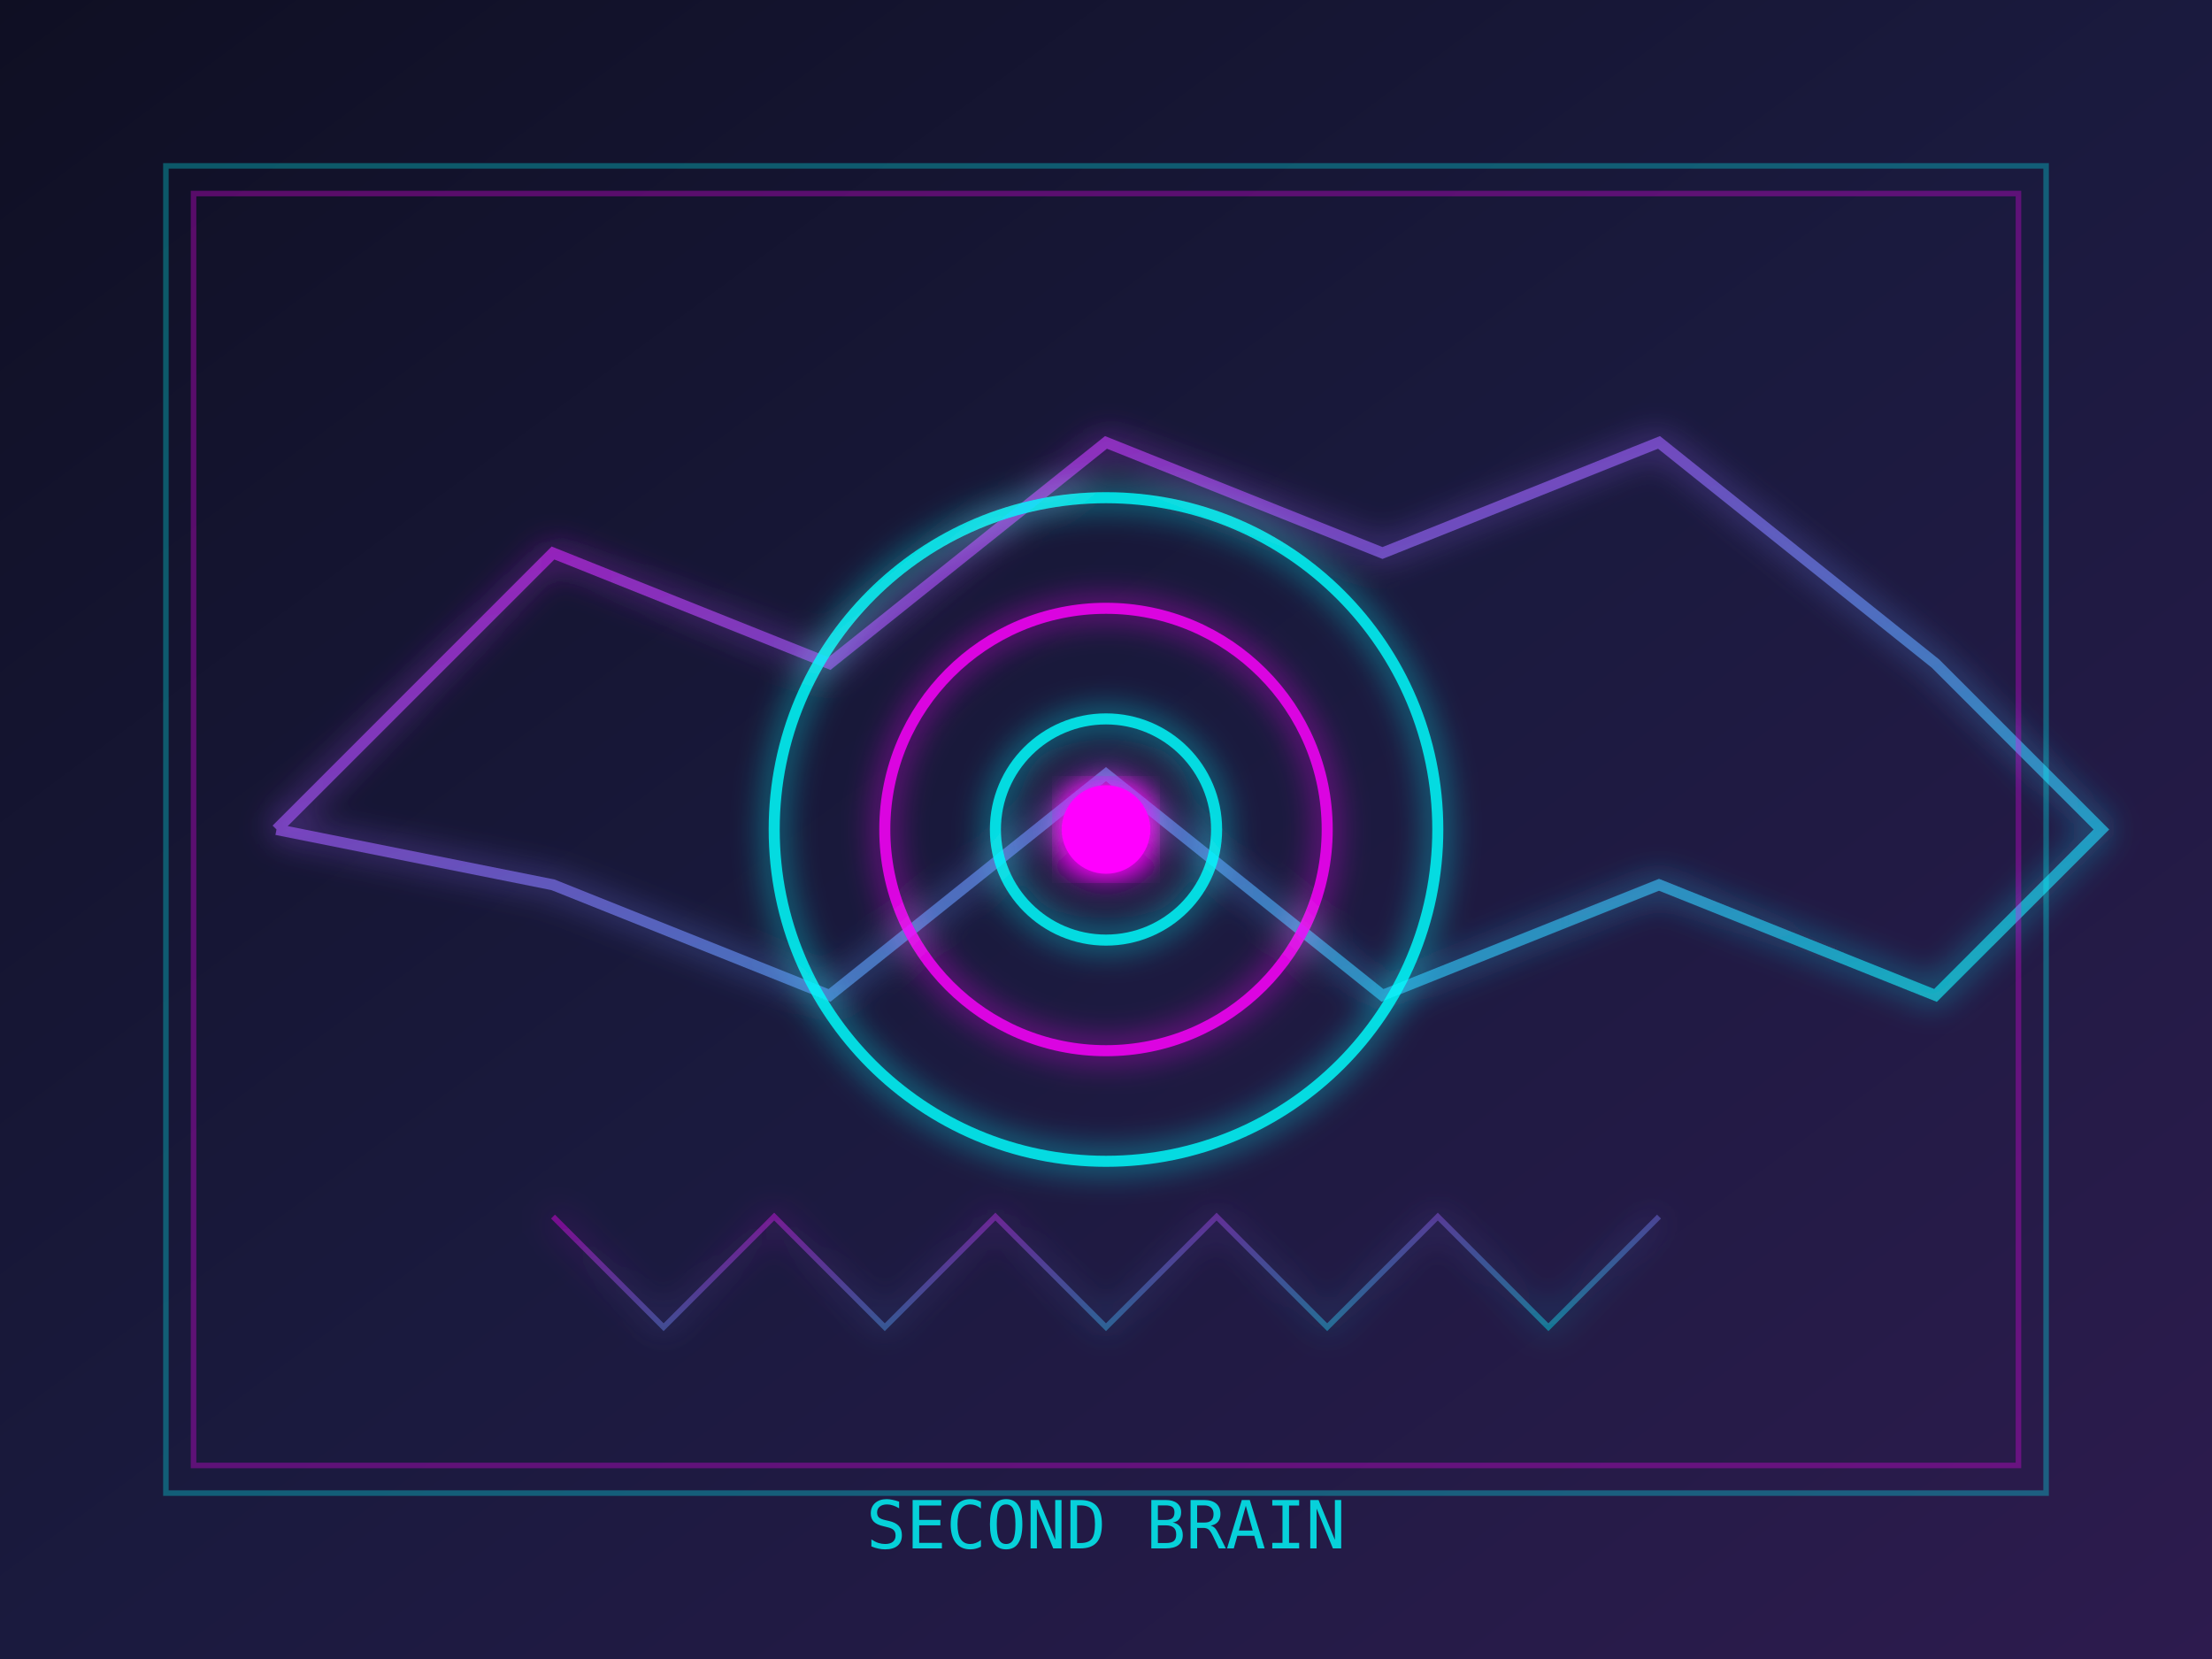
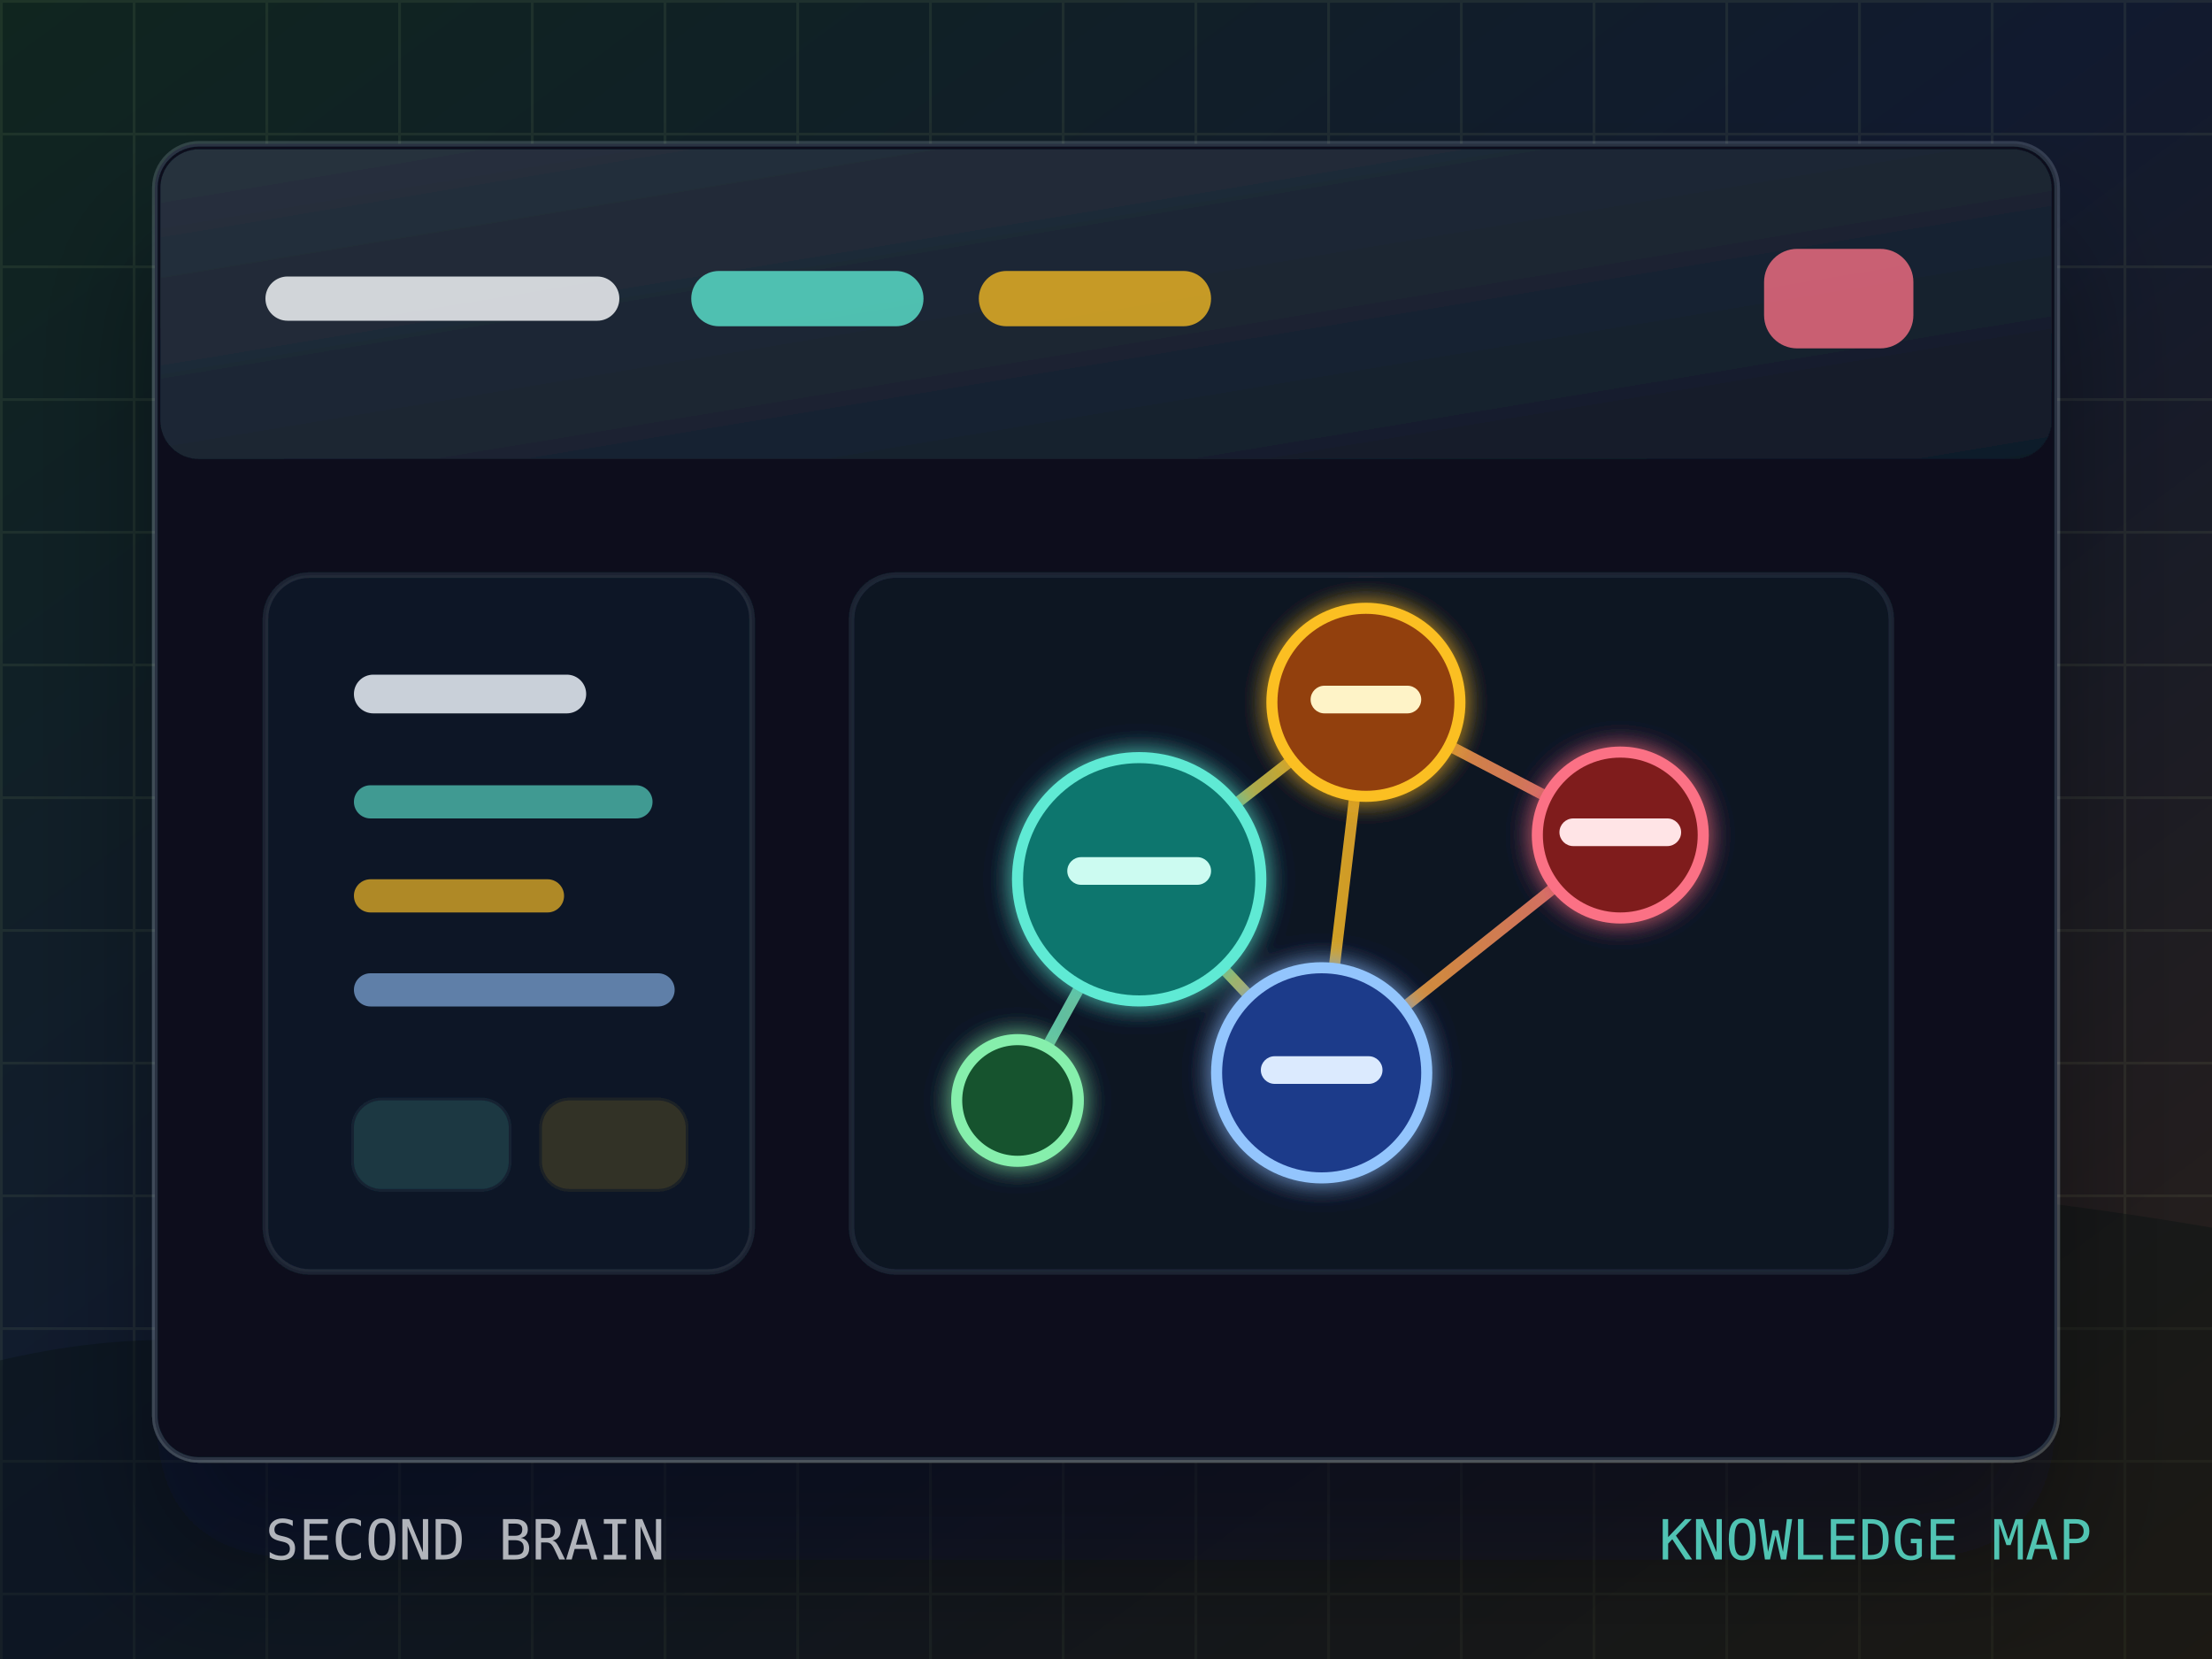
- <svg xmlns="http://www.w3.org/2000/svg" viewBox="0 0 400 300" width="400" height="300">
+ <svg xmlns="http://www.w3.org/2000/svg" viewBox="0 0 400 300" width="400" height="300" role="img" aria-labelledby="second-brain-title">
  <defs>
-     <linearGradient id="bg-grad" x1="0%" y1="0%" x2="100%" y2="100%">
-       <stop offset="0%" style="stop-color:#0f0f23;stop-opacity:1" />
-       <stop offset="50%" style="stop-color:#1a1a3e;stop-opacity:1" />
-       <stop offset="100%" style="stop-color:#2d1b4e;stop-opacity:1" />
+     <linearGradient id="sb-bg" x1="0" y1="0" x2="1" y2="1">
+       <stop offset="0" stop-color="#10251f" />
+       <stop offset="0.48" stop-color="#111a2f" />
+       <stop offset="1" stop-color="#2a1f17" />
    </linearGradient>
-     <linearGradient id="neon-pink" x1="0%" y1="0%" x2="100%" y2="100%">
-       <stop offset="0%" style="stop-color:#ff00ff;stop-opacity:1" />
-       <stop offset="100%" style="stop-color:#00ffff;stop-opacity:1" />
+     <linearGradient id="sb-panel" x1="0" y1="0" x2="1" y2="1">
+       <stop offset="0" stop-color="#f2f7ff" stop-opacity="0.14" />
+       <stop offset="1" stop-color="#f2f7ff" stop-opacity="0.04" />
    </linearGradient>
-     <linearGradient id="neon-blue" x1="0%" y1="0%" x2="100%" y2="0%">
-       <stop offset="0%" style="stop-color:#00ffff;stop-opacity:1" />
-       <stop offset="100%" style="stop-color:#ff00ff;stop-opacity:1" />
+     <linearGradient id="sb-link" x1="0" y1="0" x2="1" y2="0">
+       <stop offset="0" stop-color="#5eead4" />
+       <stop offset="0.52" stop-color="#fbbf24" />
+       <stop offset="1" stop-color="#fb7185" />
    </linearGradient>
-     <filter id="glow">
-       <feGaussianBlur stdDeviation="3" result="coloredBlur" />
+     <filter id="sb-shadow" x="-20%" y="-20%" width="140%" height="150%">
+       <feDropShadow dx="0" dy="18" stdDeviation="12" flood-color="#000817" flood-opacity="0.38" />
+     </filter>
+     <filter id="sb-soft" x="-50%" y="-50%" width="200%" height="200%">
+       <feGaussianBlur stdDeviation="2.2" result="blur" />
      <feMerge>
-         <feMergeNode in="coloredBlur" />
+         <feMergeNode in="blur" />
        <feMergeNode in="SourceGraphic" />
      </feMerge>
    </filter>
+     <pattern id="sb-grid" width="24" height="24" patternUnits="userSpaceOnUse">
+       <path d="M24 0H0V24" fill="none" stroke="#d9f99d" stroke-opacity="0.07" stroke-width="1" />
+     </pattern>
  </defs>
-   <rect width="400" height="300" fill="url(#bg-grad)" />
-   <g filter="url(#glow)">
-     <path d="M50 150 L100 100 L150 120 L200 80 L250 100 L300 80 L350 120 L380 150 L350 180 L300 160 L250 180 L200 140 L150 180 L100 160 L50 150" fill="none" stroke="url(#neon-pink)" stroke-width="2" opacity="0.6" />
-     <circle cx="200" cy="150" r="60" fill="none" stroke="#00ffff" stroke-width="2" opacity="0.8" />
-     <circle cx="200" cy="150" r="40" fill="none" stroke="#ff00ff" stroke-width="2" opacity="0.8" />
-     <circle cx="200" cy="150" r="20" fill="none" stroke="#00ffff" stroke-width="2" opacity="0.8" />
-     <line x1="200" y1="90" x2="200" y2="210" stroke="url(#neon-blue)" stroke-width="1" opacity="0.5" />
-     <line x1="140" y1="150" x2="260" y2="150" stroke="url(#neon-blue)" stroke-width="1" opacity="0.5" />
-     <circle cx="200" cy="150" r="8" fill="#ff00ff" filter="url(#glow)" />
-     <path d="M100 220 L120 240 L140 220 L160 240 L180 220 L200 240 L220 220 L240 240 L260 220 L280 240 L300 220" fill="none" stroke="url(#neon-pink)" stroke-width="1" opacity="0.4" />
+   <rect width="400" height="300" fill="url(#sb-bg)" />
+   <rect width="400" height="300" fill="url(#sb-grid)" />
+   <path d="M0 246C68 230 95 272 160 252C229 231 258 198 400 222V300H0Z" fill="#04110f" opacity="0.38" />
+   <g filter="url(#sb-shadow)">
+     <rect x="28" y="26" width="344" height="238" rx="8" fill="#07111f" stroke="#dbeafe" stroke-opacity="0.16" />
+     <rect x="29" y="27" width="342" height="56" rx="7" fill="url(#sb-panel)" />
+     <rect x="48" y="50" width="64" height="8" rx="4" fill="#f8fafc" opacity="0.82" />
+     <rect x="125" y="49" width="42" height="10" rx="5" fill="#5eead4" opacity="0.78" />
+     <rect x="177" y="49" width="42" height="10" rx="5" fill="#fbbf24" opacity="0.76" />
+     <rect x="319" y="45" width="27" height="18" rx="6" fill="#fb7185" opacity="0.78" />
+     <rect x="48" y="104" width="88" height="126" rx="8" fill="#0e1728" stroke="#ffffff" stroke-opacity="0.08" />
+     <rect x="64" y="122" width="42" height="7" rx="3.5" fill="#e2e8f0" opacity="0.88" />
+     <rect x="64" y="142" width="54" height="6" rx="3" fill="#5eead4" opacity="0.62" />
+     <rect x="64" y="159" width="38" height="6" rx="3" fill="#fbbf24" opacity="0.68" />
+     <rect x="64" y="176" width="58" height="6" rx="3" fill="#93c5fd" opacity="0.6" />
+     <rect x="64" y="199" width="28" height="16" rx="5" fill="#5eead4" opacity="0.16" stroke="#5eead4" stroke-opacity="0.42" />
+     <rect x="98" y="199" width="26" height="16" rx="5" fill="#fbbf24" opacity="0.16" stroke="#fbbf24" stroke-opacity="0.42" />
+     <rect x="154" y="104" width="188" height="126" rx="8" fill="#0b1324" stroke="#ffffff" stroke-opacity="0.08" />
+     <path d="M206 159L247 127L293 151M206 159L239 194M247 127L239 194M293 151L239 194M206 159L184 199" fill="none" stroke="url(#sb-link)" stroke-width="2" stroke-linecap="round" opacity="0.82" />
+     <g filter="url(#sb-soft)">
+       <circle cx="206" cy="159" r="22" fill="#0f766e" stroke="#5eead4" stroke-width="2" />
+       <circle cx="247" cy="127" r="17" fill="#92400e" stroke="#fbbf24" stroke-width="2" />
+       <circle cx="293" cy="151" r="15" fill="#7f1d1d" stroke="#fb7185" stroke-width="2" />
+       <circle cx="239" cy="194" r="19" fill="#1e3a8a" stroke="#93c5fd" stroke-width="2" />
+       <circle cx="184" cy="199" r="11" fill="#14532d" stroke="#86efac" stroke-width="2" />
+     </g>
+     <rect x="193" y="155" width="26" height="5" rx="2.5" fill="#ccfbf1" />
+     <rect x="237" y="124" width="20" height="5" rx="2.5" fill="#fef3c7" />
+     <rect x="282" y="148" width="22" height="5" rx="2.5" fill="#ffe4e6" />
+     <rect x="228" y="191" width="22" height="5" rx="2.5" fill="#dbeafe" />
  </g>
-   <g opacity="0.3">
-     <rect x="30" y="30" width="340" height="240" fill="none" stroke="#00ffff" stroke-width="1" />
-     <rect x="35" y="35" width="330" height="230" fill="none" stroke="#ff00ff" stroke-width="1" />
-   </g>
-   <text x="200" y="280" text-anchor="middle" font-family="monospace" font-size="12" fill="#00ffff" opacity="0.8">SECOND BRAIN</text>
+   <text x="48" y="282" font-family="JetBrains Mono, ui-monospace, monospace" font-size="10" fill="#e5e7eb" opacity="0.76">SECOND BRAIN</text>
+   <text x="300" y="282" font-family="JetBrains Mono, ui-monospace, monospace" font-size="10" fill="#5eead4" opacity="0.82">KNOWLEDGE MAP</text>
</svg>
